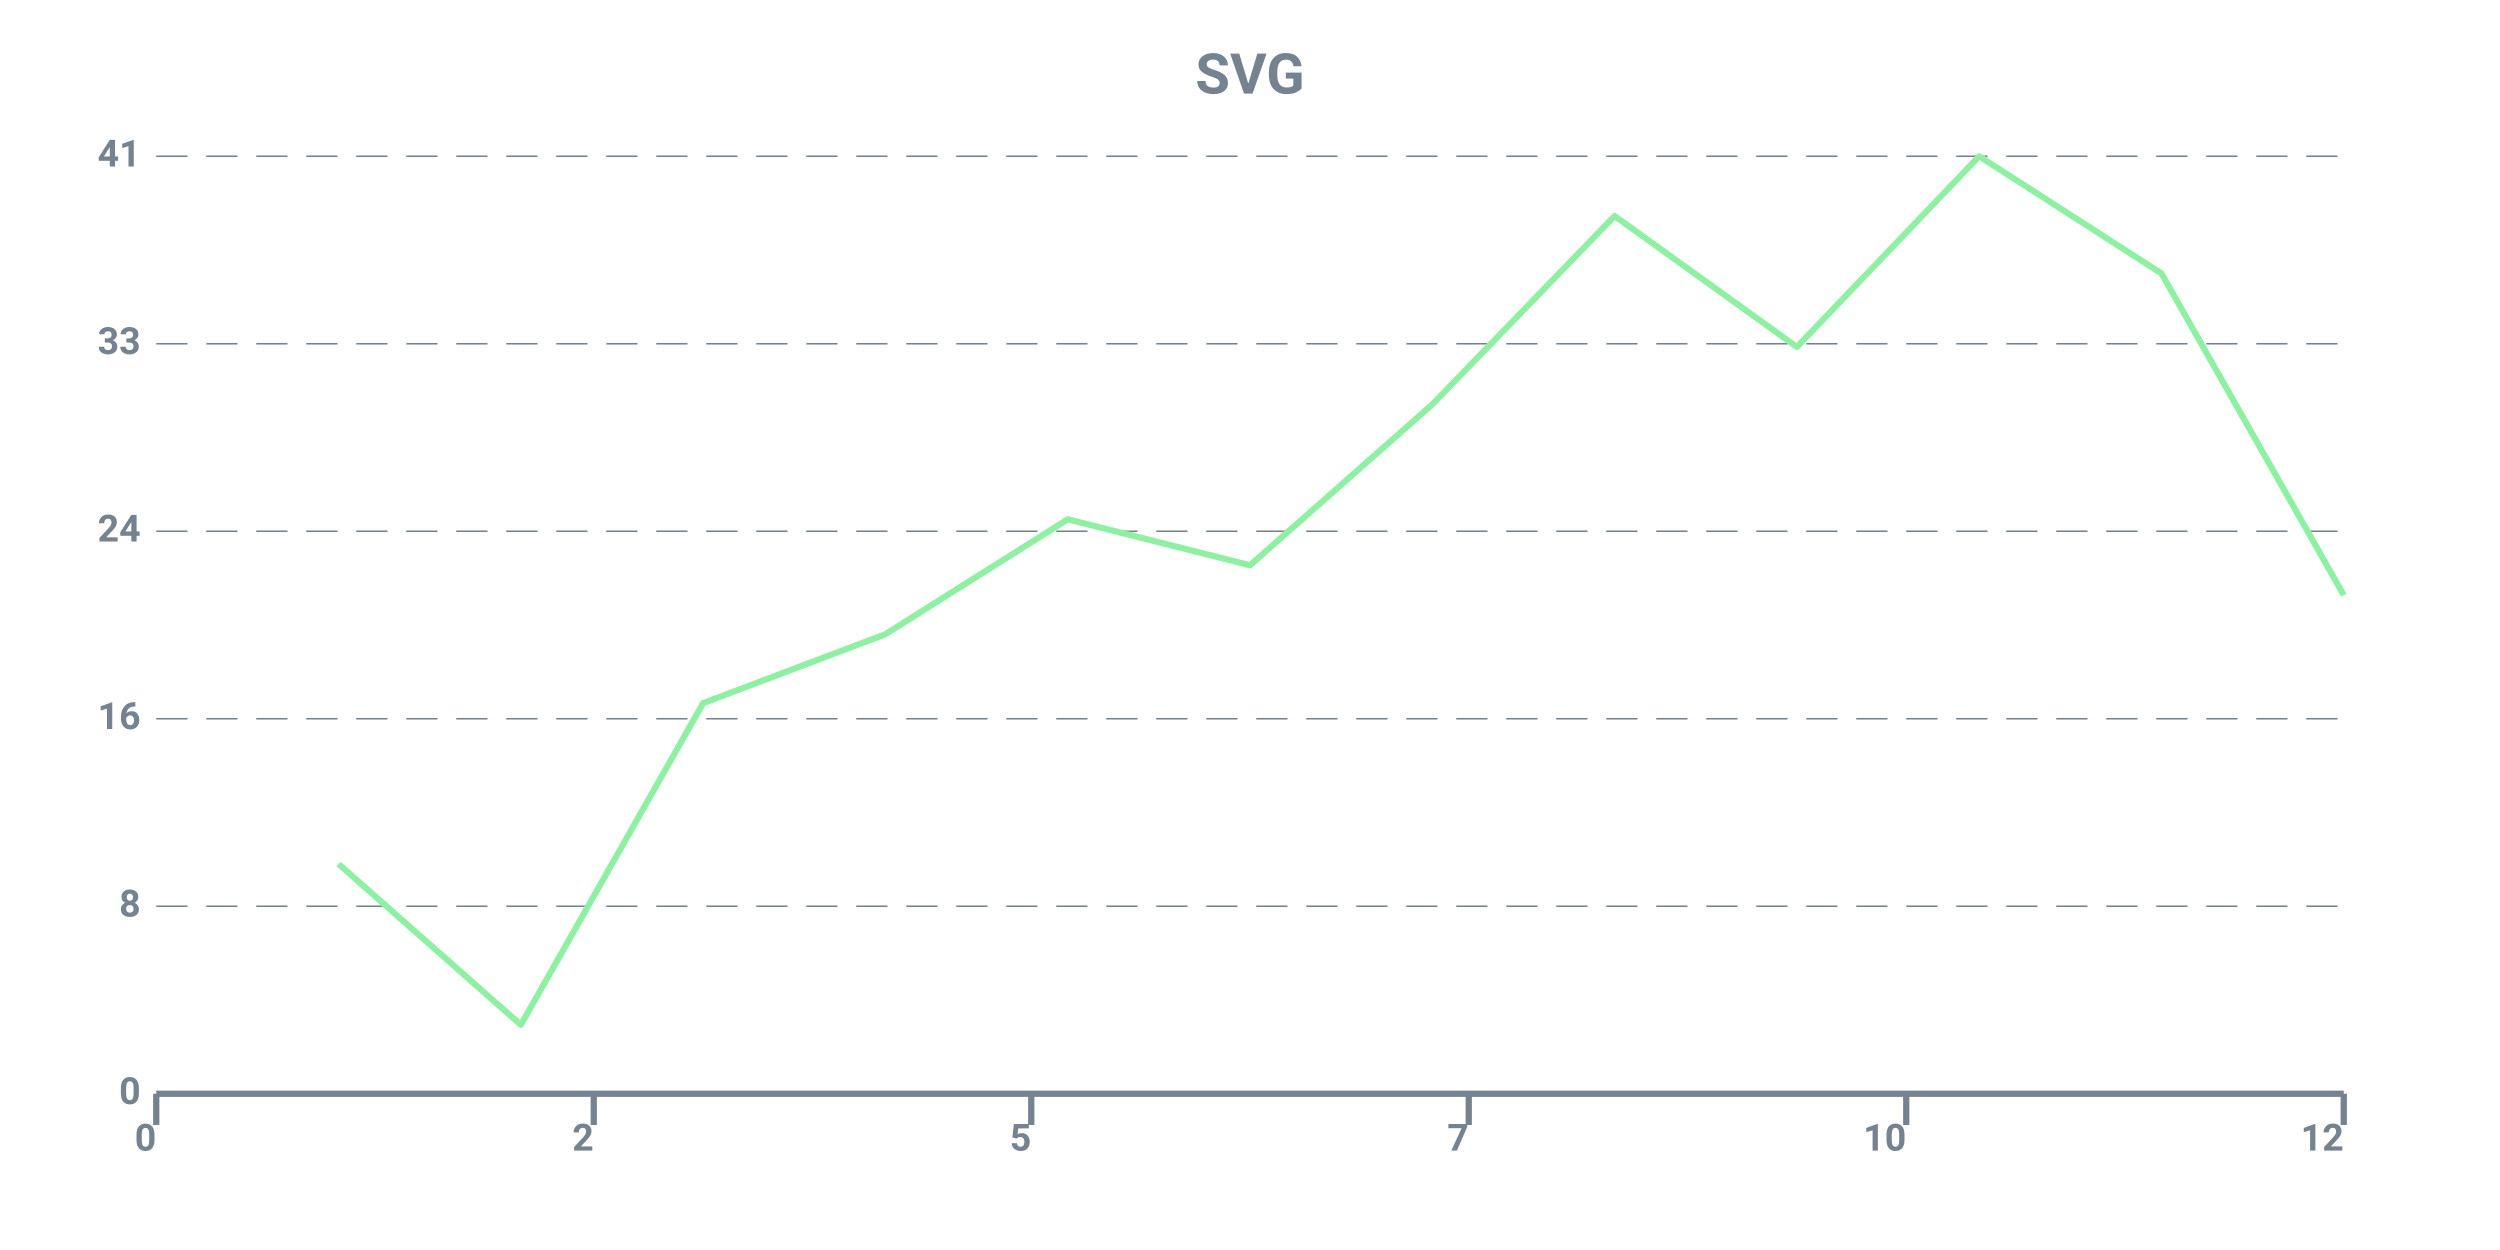
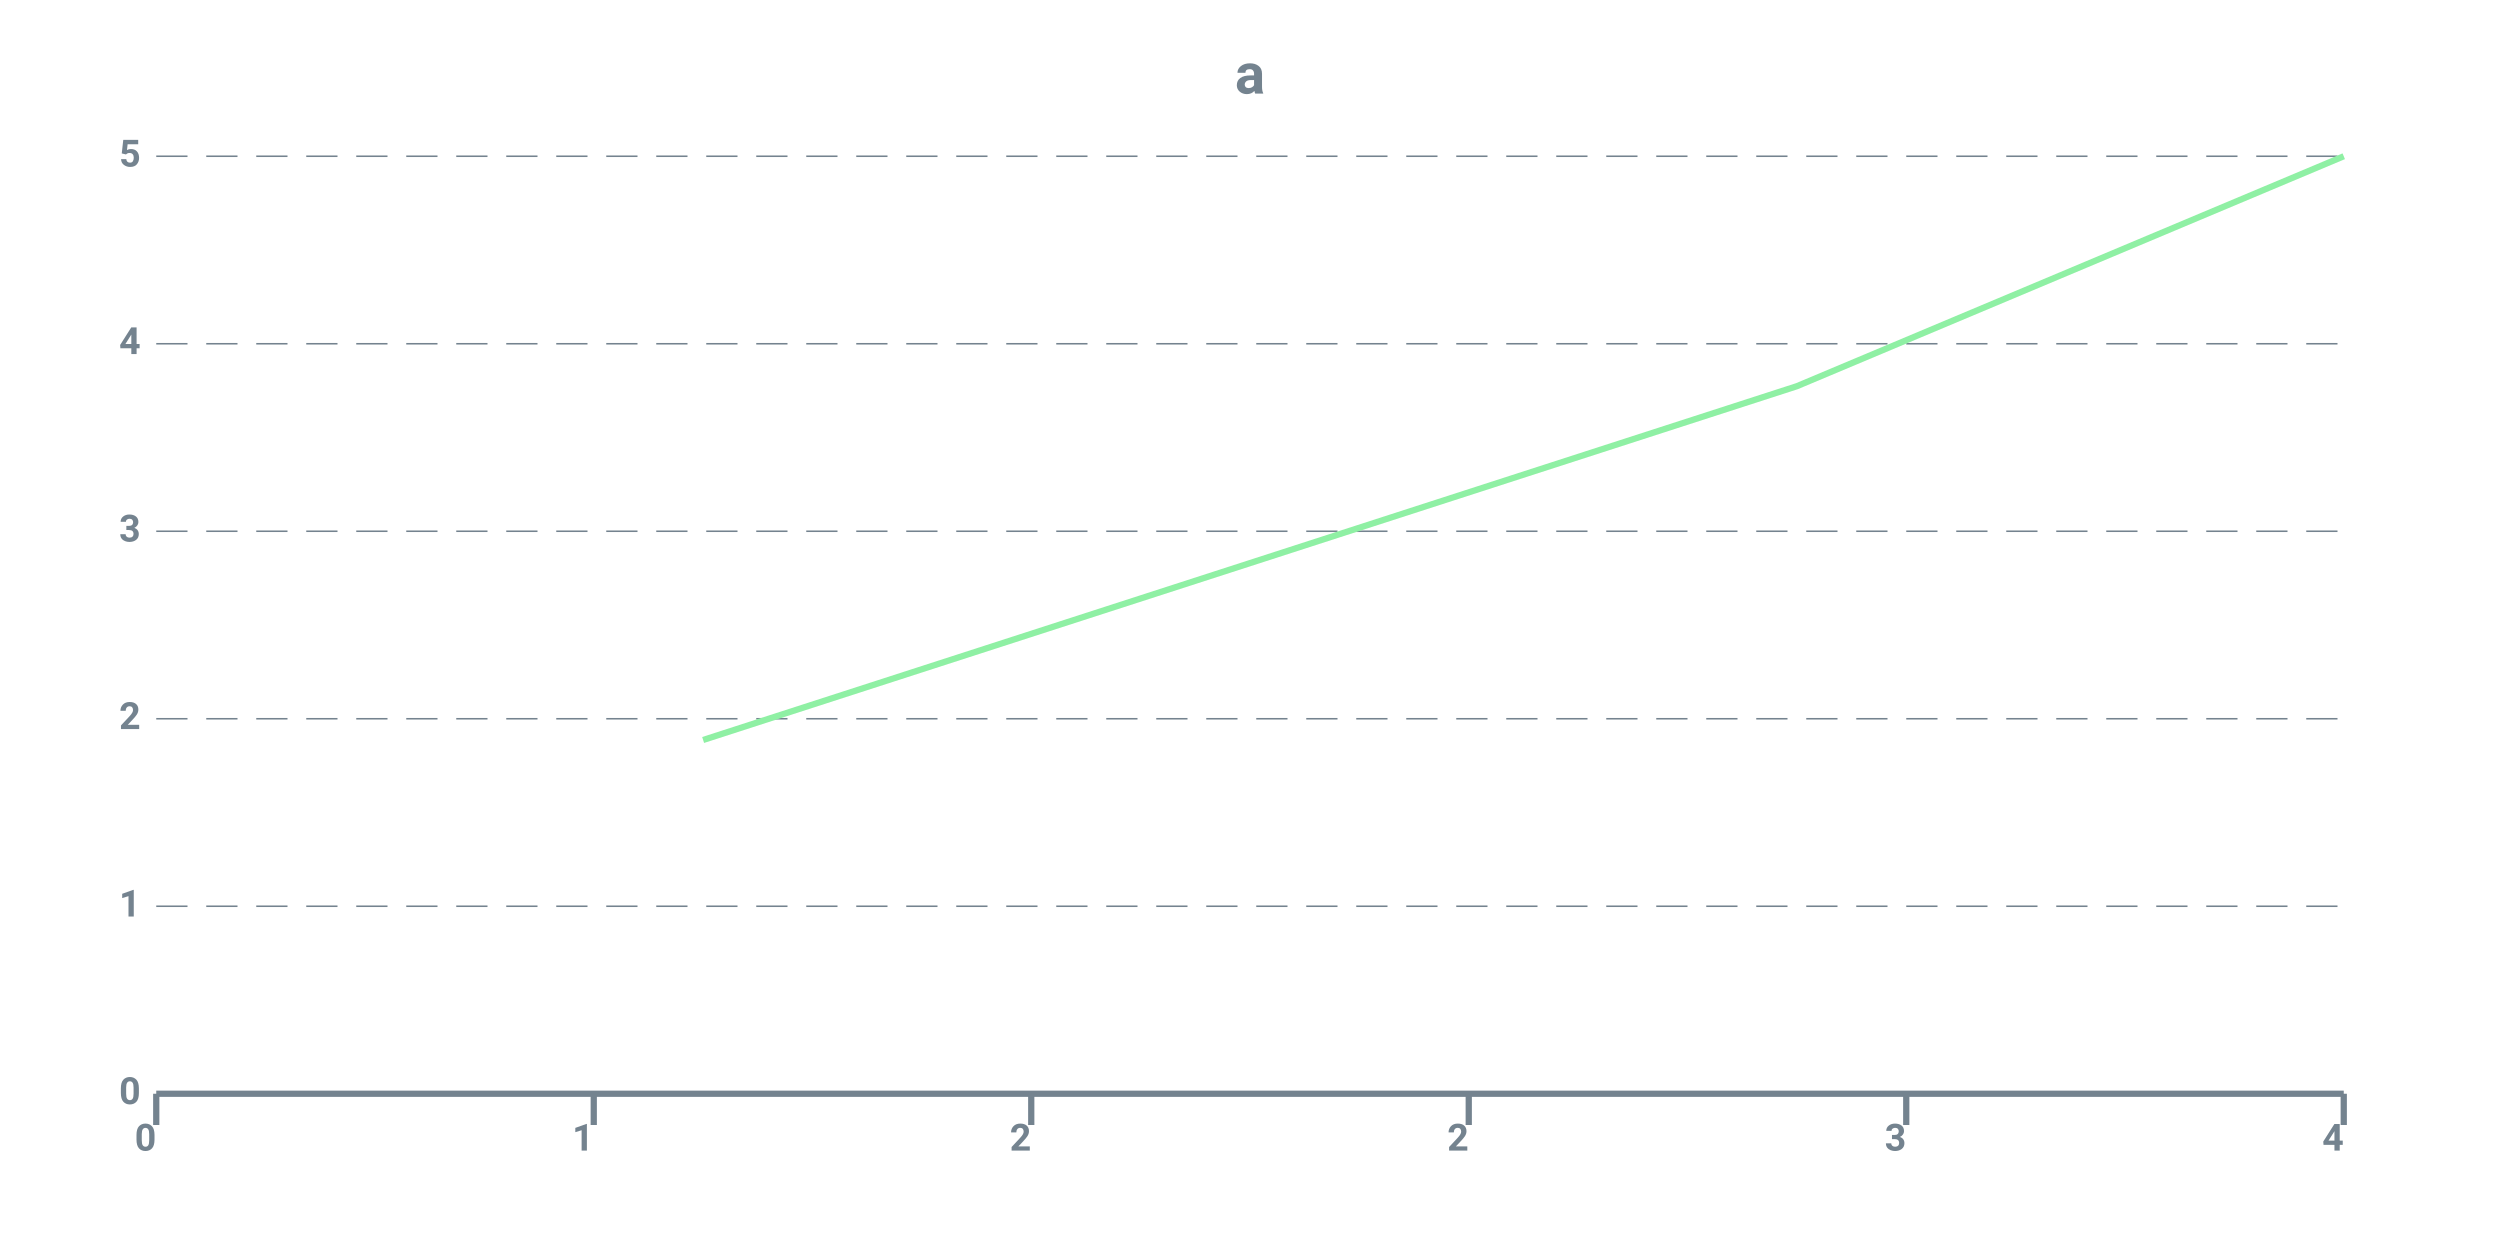
<svg xmlns="http://www.w3.org/2000/svg" width="100%" height="100%" viewBox="0 0 800 400" preserveAspectRatio="xMidYMid meet">
  <text x="400" y="25" font-family="-apple-system, system-ui, BlinkMacSystemFont, Roboto" dominant-baseline="middle" text-anchor="middle" font-size="18" fill="#74838f" font-weight="700">
-     SVG
+     a
  </text>
  <text x="45" font-family="-apple-system, system-ui, BlinkMacSystemFont, Roboto" y="50" dominant-baseline="middle" text-anchor="end" font-size="12" fill="#74838f" font-weight="bold">
-     41
+     5
  </text>
  <text x="50" font-family="-apple-system, system-ui, BlinkMacSystemFont, Roboto" y="360" dominant-baseline="hanging" text-anchor="end" font-size="12" fill="#74838f" font-weight="bold">
  0
  </text>
  <path stroke="#74838f" stroke-width="2.0" d="M 50 350 L 50 360" />
  <path stroke="#74838f" stroke-dasharray="10 6" stroke-width="0.5" d="M 50 50 L 750 50" />
  <text x="45" font-family="-apple-system, system-ui, BlinkMacSystemFont, Roboto" y="110" dominant-baseline="middle" text-anchor="end" font-size="12" fill="#74838f" font-weight="bold">
-     33
+     4
  </text>
  <text x="190" font-family="-apple-system, system-ui, BlinkMacSystemFont, Roboto" y="360" dominant-baseline="hanging" text-anchor="end" font-size="12" fill="#74838f" font-weight="bold">
-   2
+   1
  </text>
  <path stroke="#74838f" stroke-width="2.0" d="M 190 350 L 190 360" />
  <path stroke="#74838f" stroke-dasharray="10 6" stroke-width="0.5" d="M 50 110 L 750 110" />
  <text x="45" font-family="-apple-system, system-ui, BlinkMacSystemFont, Roboto" y="170" dominant-baseline="middle" text-anchor="end" font-size="12" fill="#74838f" font-weight="bold">
-     24
+     3
  </text>
  <text x="330" font-family="-apple-system, system-ui, BlinkMacSystemFont, Roboto" y="360" dominant-baseline="hanging" text-anchor="end" font-size="12" fill="#74838f" font-weight="bold">
-   5
+   2
  </text>
  <path stroke="#74838f" stroke-width="2.0" d="M 330 350 L 330 360" />
  <path stroke="#74838f" stroke-dasharray="10 6" stroke-width="0.5" d="M 50 170 L 750 170" />
  <text x="45" font-family="-apple-system, system-ui, BlinkMacSystemFont, Roboto" y="230" dominant-baseline="middle" text-anchor="end" font-size="12" fill="#74838f" font-weight="bold">
-     16
+     2
  </text>
  <text x="470" font-family="-apple-system, system-ui, BlinkMacSystemFont, Roboto" y="360" dominant-baseline="hanging" text-anchor="end" font-size="12" fill="#74838f" font-weight="bold">
-   7
+   2
  </text>
  <path stroke="#74838f" stroke-width="2.0" d="M 470 350 L 470 360" />
  <path stroke="#74838f" stroke-dasharray="10 6" stroke-width="0.5" d="M 50 230 L 750 230" />
  <text x="45" font-family="-apple-system, system-ui, BlinkMacSystemFont, Roboto" y="290" dominant-baseline="middle" text-anchor="end" font-size="12" fill="#74838f" font-weight="bold">
-     8
+     1
  </text>
  <text x="610" font-family="-apple-system, system-ui, BlinkMacSystemFont, Roboto" y="360" dominant-baseline="hanging" text-anchor="end" font-size="12" fill="#74838f" font-weight="bold">
-   10
+   3
  </text>
  <path stroke="#74838f" stroke-width="2.0" d="M 610 350 L 610 360" />
  <path stroke="#74838f" stroke-dasharray="10 6" stroke-width="0.5" d="M 50 290 L 750 290" />
  <text x="45" font-family="-apple-system, system-ui, BlinkMacSystemFont, Roboto" y="350" dominant-baseline="middle" text-anchor="end" font-size="12" fill="#74838f" font-weight="bold">
    0
  </text>
  <text x="750" font-family="-apple-system, system-ui, BlinkMacSystemFont, Roboto" y="360" dominant-baseline="hanging" text-anchor="end" font-size="12" fill="#74838f" font-weight="bold">
-   12
+   4
  </text>
  <path stroke="#74838f" stroke-width="2.0" d="M 750 350 L 750 360" />
  <path stroke="#74838f" stroke-width="2" fill="none" d="M 50 350 L 750 350" />
-   <path stroke="#8ff0a4" stroke-linejoin="round" d="M 108.333 276.471 L 166.667 327.941 L 225 225 L 283.333 202.941 L 341.667 166.176 L 400 180.882 L 458.333 129.412 L 516.667 69.118 L 575 111.029 L 633.333 50 L 691.667 87.5 L 750 190.441" stroke-width="2.0" fill="none" />
+   <path stroke="#8ff0a4" stroke-linejoin="round" d="M 225 236.792 L 400 180.189 L 575 123.585 L 750 50" stroke-width="2.0" fill="none" />
</svg>
